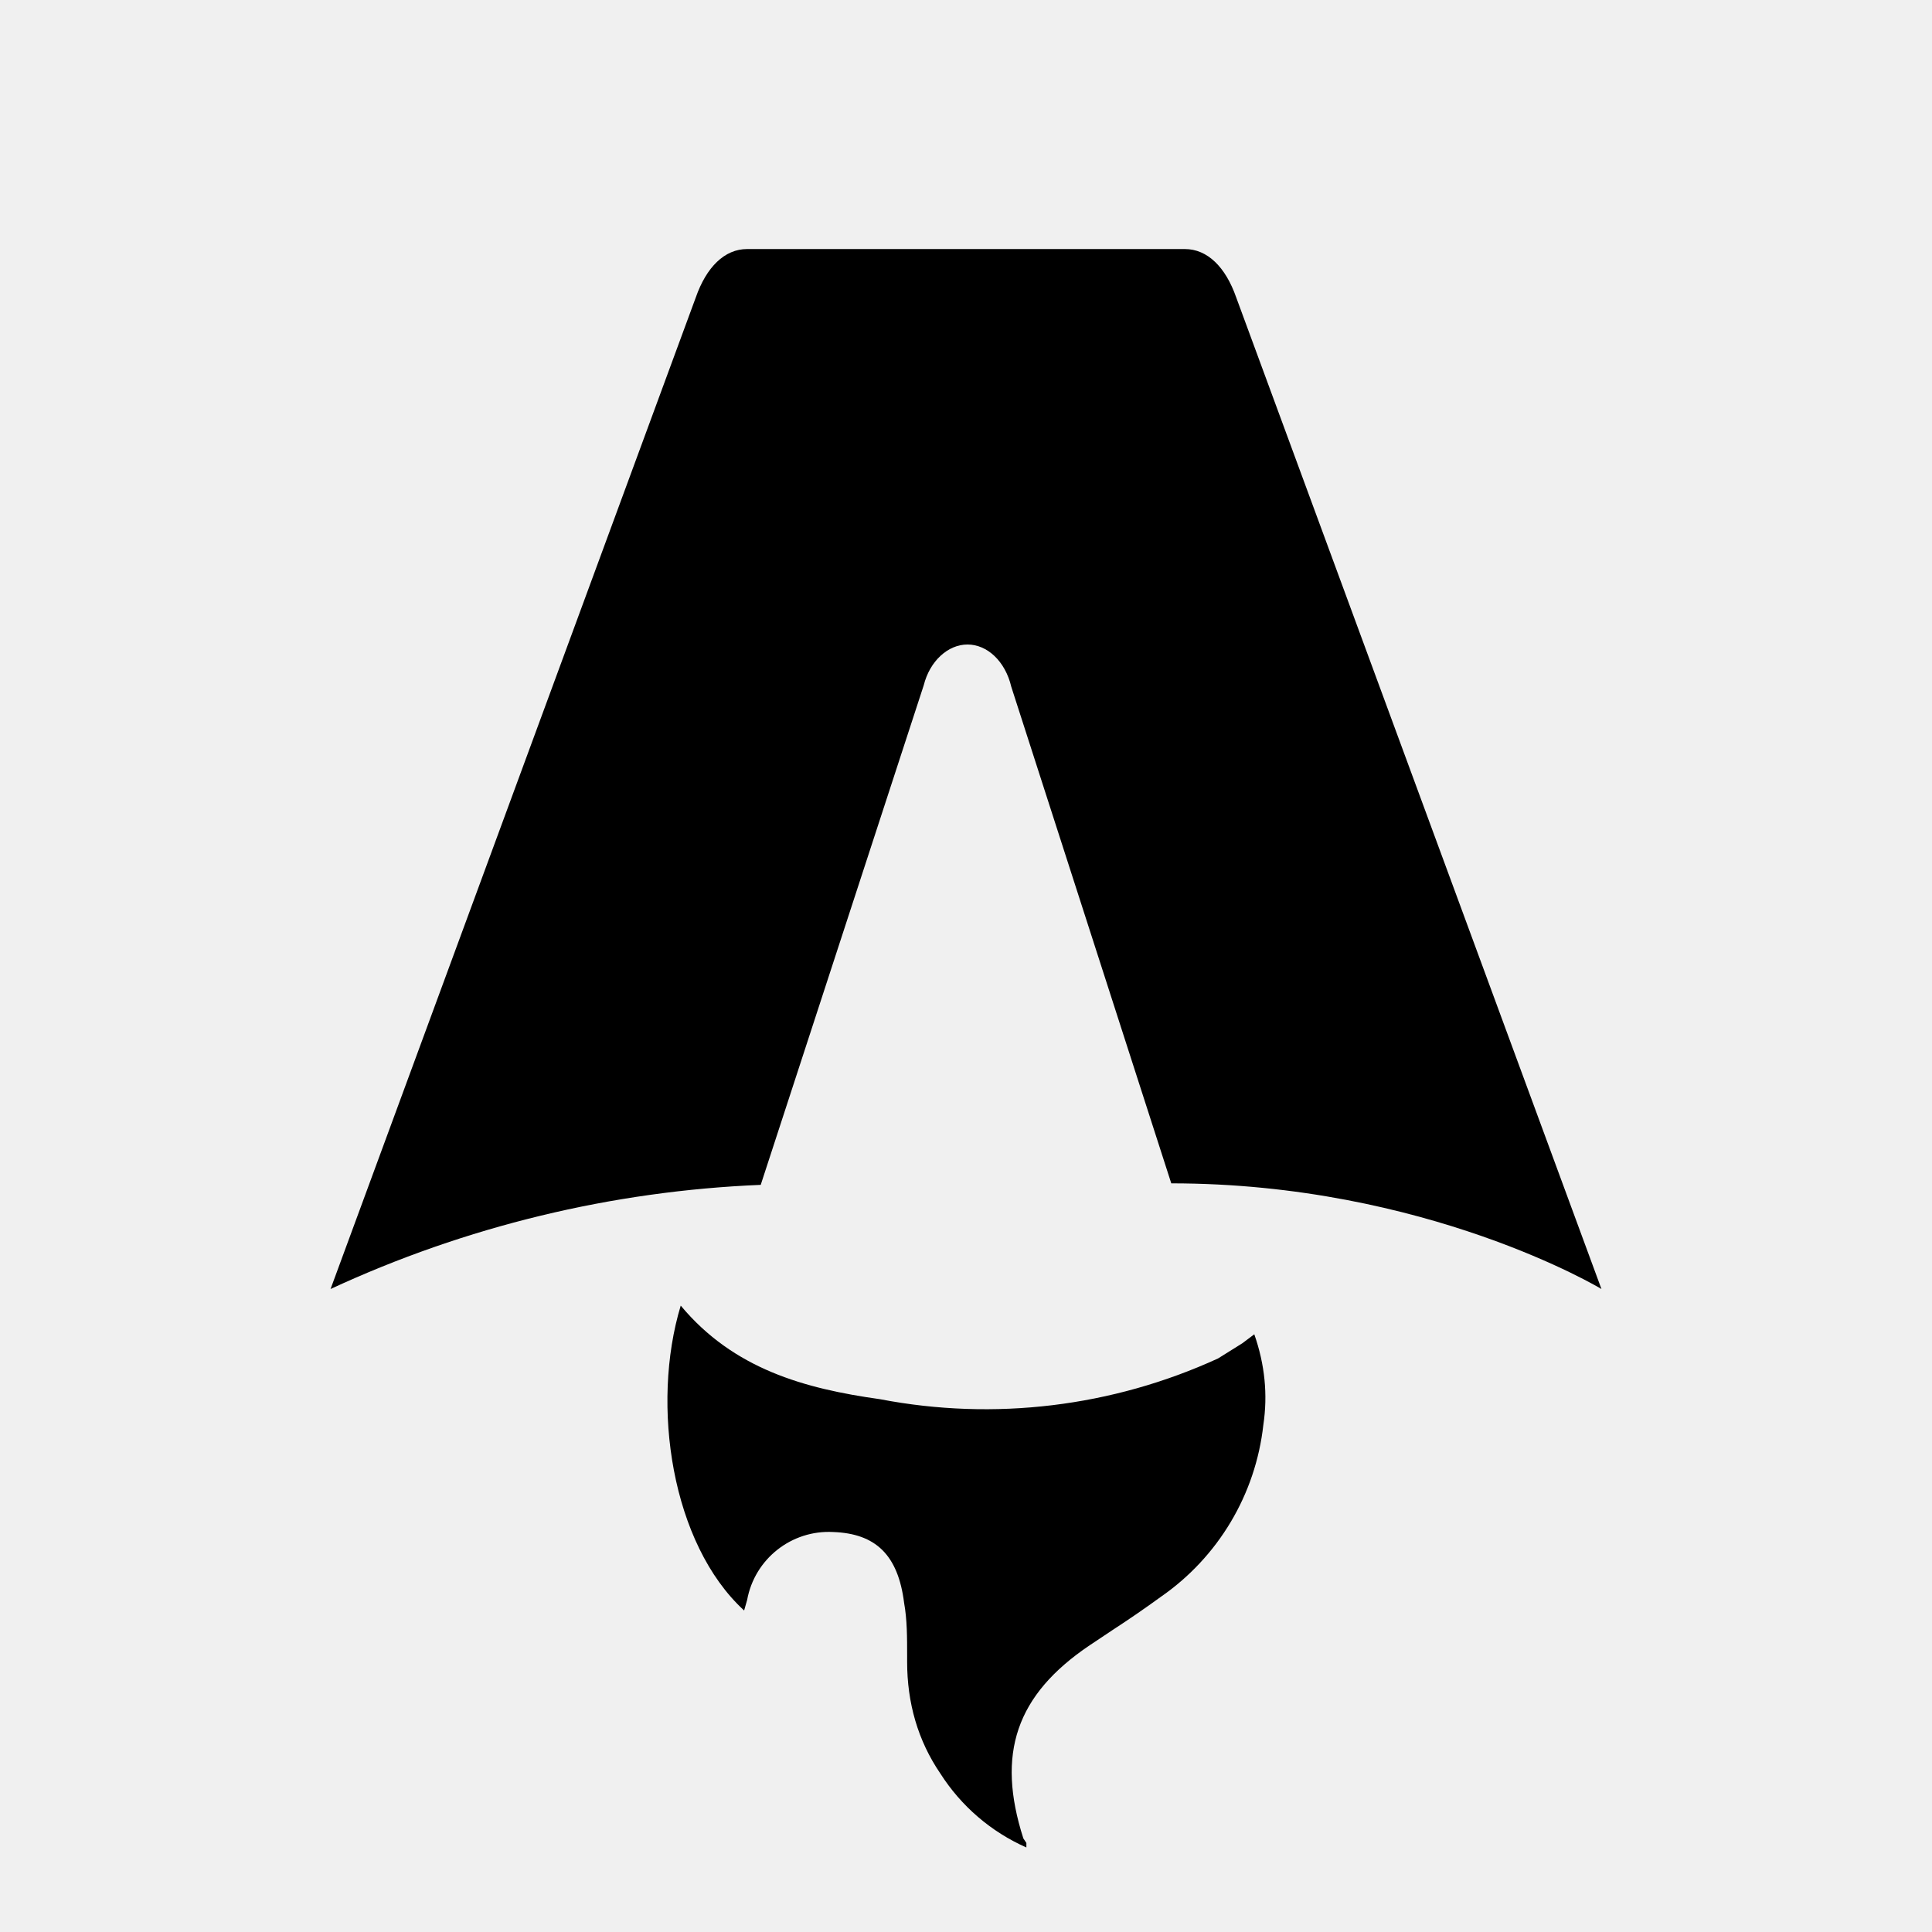
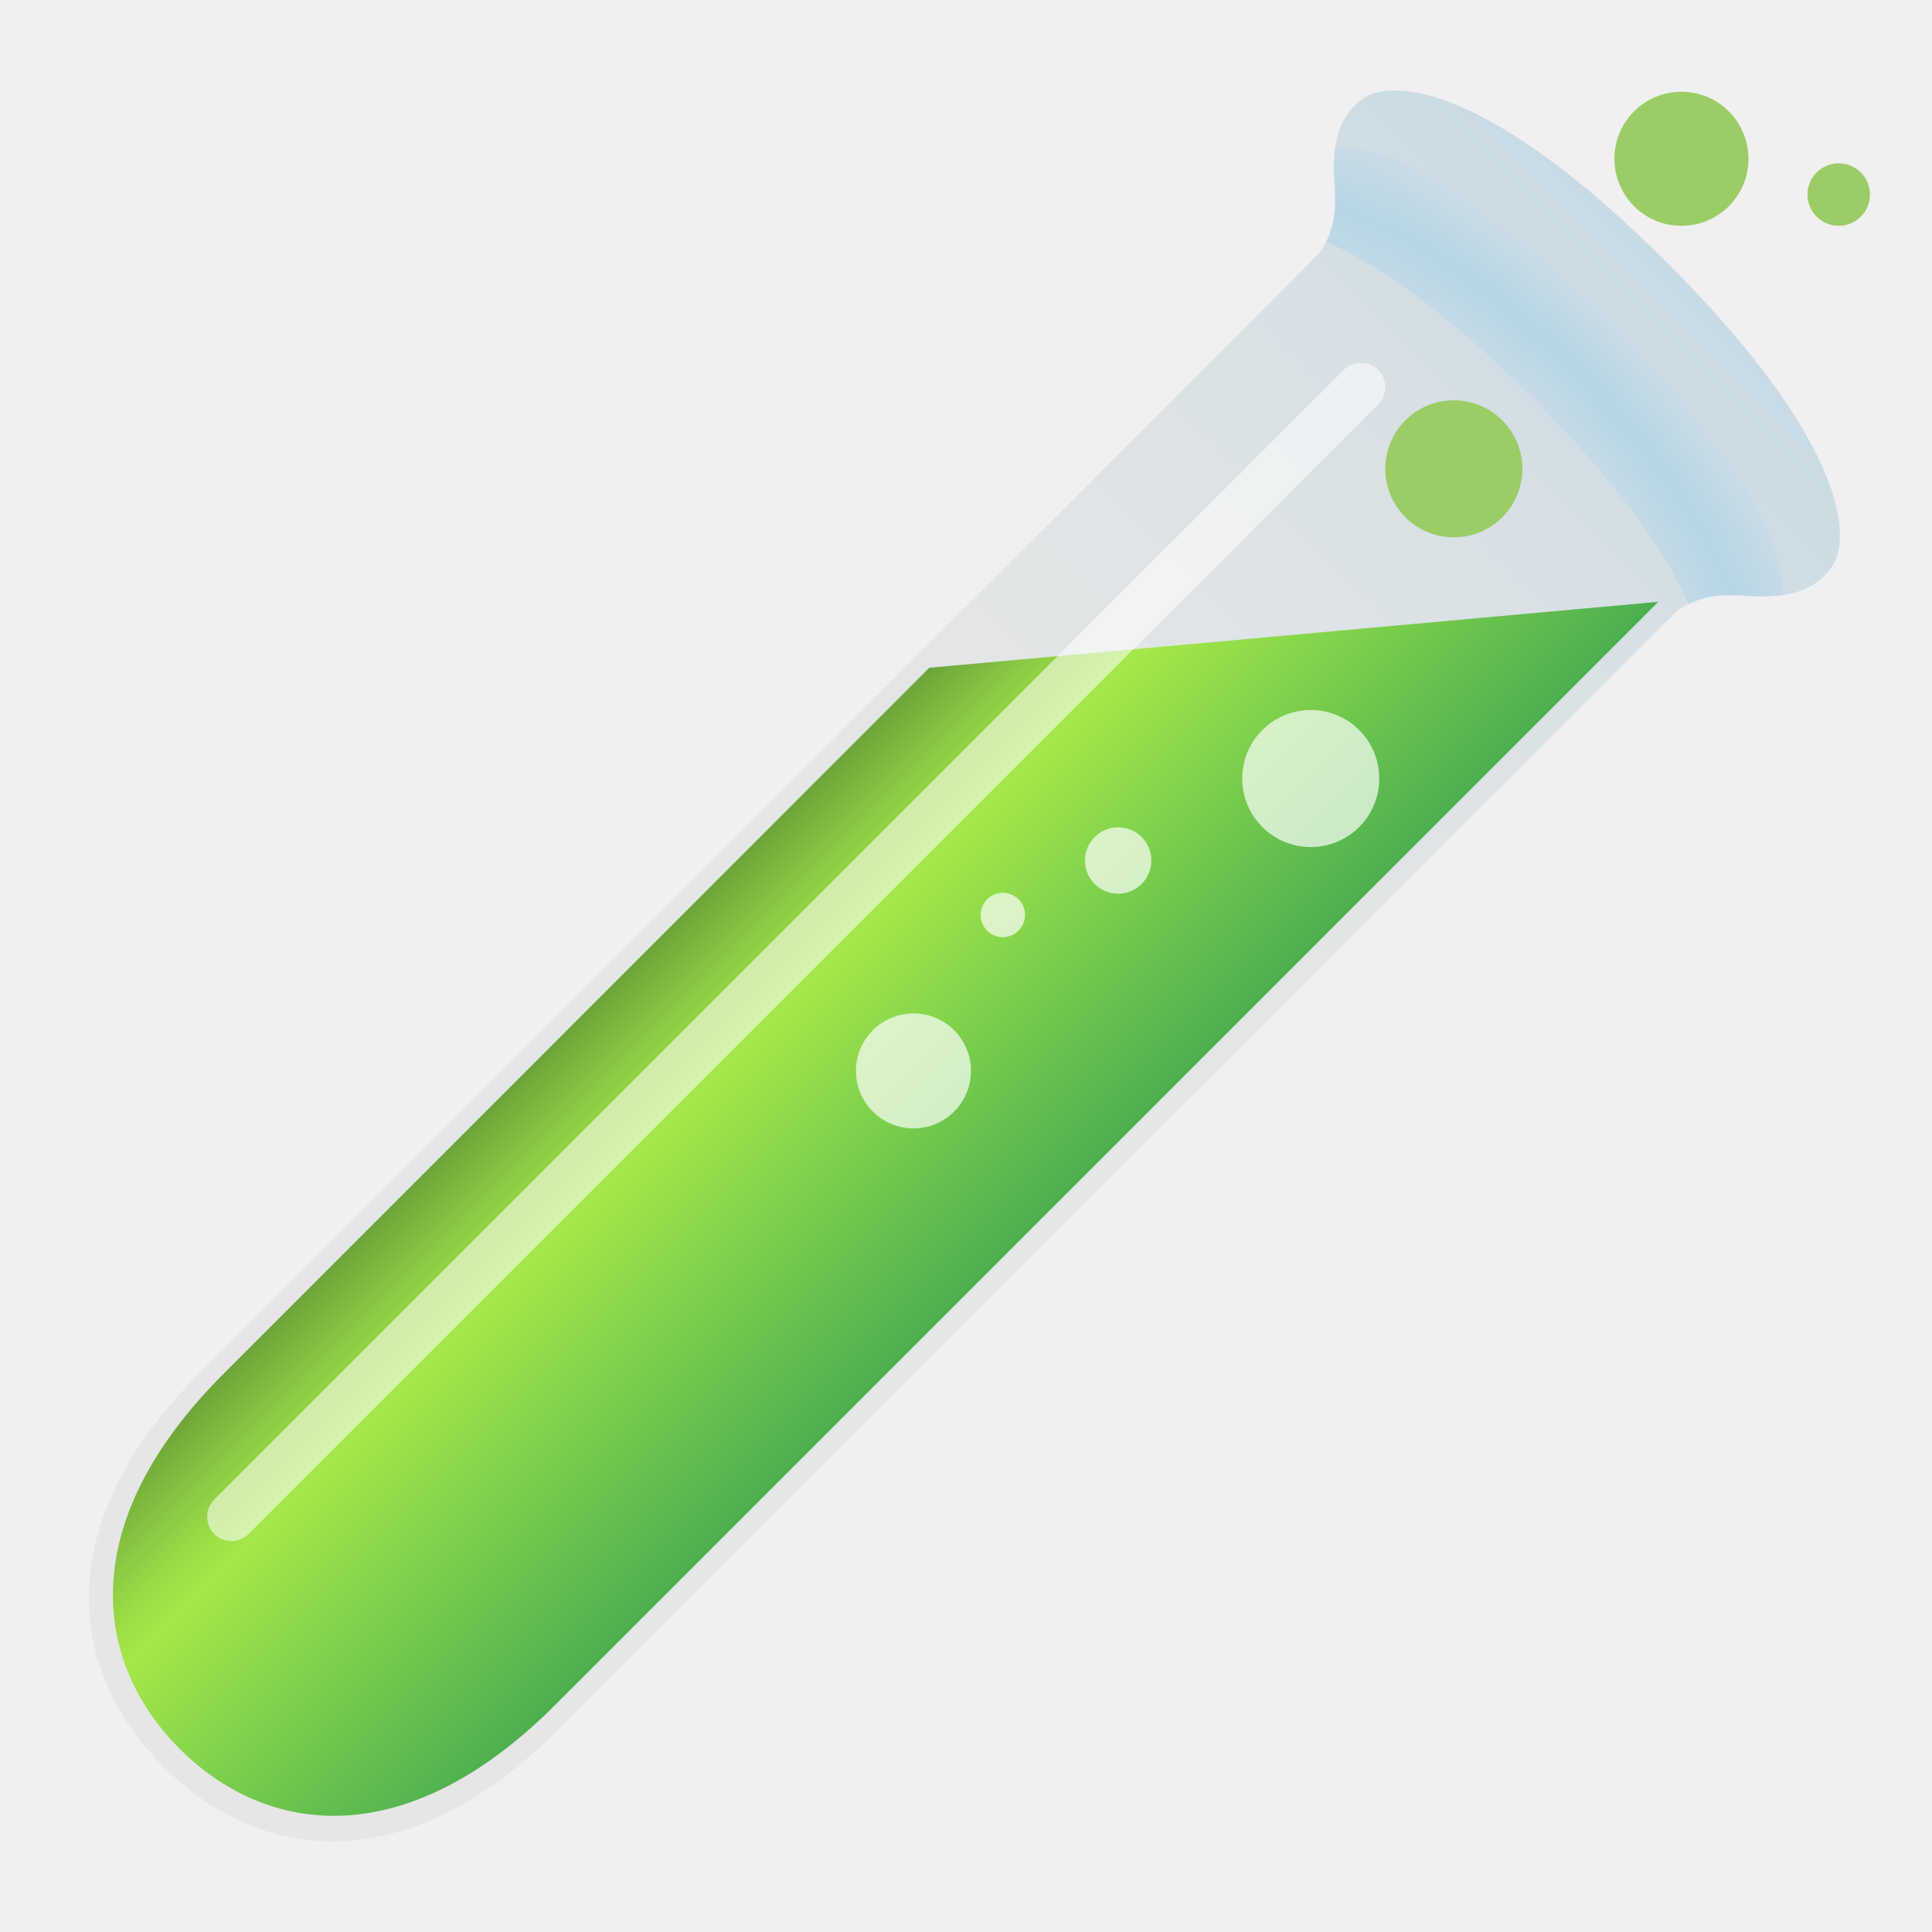
- <svg xmlns="http://www.w3.org/2000/svg" fill="none" viewBox="0 0 128 128">
-   <path d="M50.4 78.5a75.1 75.1 0 0 0-28.5 6.9l24.2-65.7c.7-2 1.9-3.2 3.4-3.2h29c1.5 0 2.7 1.2 3.4 3.2l24.2 65.7s-11.6-7-28.5-7L67 45.5c-.4-1.7-1.6-2.8-2.9-2.8-1.3 0-2.5 1.1-2.9 2.7L50.4 78.5Zm-1.1 28.2Zm-4.2-20.2c-2 6.6-.6 15.8 4.2 20.2a17.5 17.5 0 0 1 .2-.7 5.5 5.5 0 0 1 5.7-4.5c2.8.1 4.3 1.5 4.7 4.7.2 1.1.2 2.3.2 3.5v.4c0 2.7.7 5.2 2.2 7.4a13 13 0 0 0 5.7 4.9v-.3l-.2-.3c-1.8-5.6-.5-9.5 4.4-12.8l1.5-1a73 73 0 0 0 3.2-2.2 16 16 0 0 0 6.8-11.4c.3-2 .1-4-.6-6l-.8.6-1.6 1a37 37 0 0 1-22.4 2.7c-5-.7-9.7-2-13.2-6.2Z" />
-   <style>
-         path { fill: #000; }
-         @media (prefers-color-scheme: dark) {
-             path { fill: #FFF; }
-         }
-     </style>
+ <svg xmlns="http://www.w3.org/2000/svg" enable-background="new 0 0 128 128" viewBox="0 0 128 128">
+   <linearGradient id="a" gradientTransform="matrix(-1 0 0 1 129.7664 0)" gradientUnits="userSpaceOnUse" x1="91.828" x2="-2.671" y1="89.953" y2="-4.547">
+     <stop offset=".234" stop-color="#e6e6e6" />
+     <stop offset=".434" stop-color="#e2e5e6" />
+     <stop offset=".625" stop-color="#d7e0e5" />
+     <stop offset=".812" stop-color="#c3d9e4" />
+     <stop offset=".996" stop-color="#a9cee3" />
+     <stop offset="1" stop-color="#a8cee3" />
+   </linearGradient>
+   <radialGradient id="b" cx="32.271" cy="32.094" gradientTransform="matrix(-.6958 -.7182 -.2981 .2888 129.5183 46.002)" gradientUnits="userSpaceOnUse" r="36.438">
+     <stop offset=".299" stop-color="#5cbae6" stop-opacity="0" />
+     <stop offset=".679" stop-color="#5cbae6" />
+     <stop offset=".957" stop-color="#5cbae6" stop-opacity="0" />
+   </radialGradient>
+   <linearGradient id="c" gradientTransform="matrix(-.7071 -.7071 .7071 -.7071 68.9396 155.4568)" gradientUnits="userSpaceOnUse" x1="52.793" x2="84.405" y1="49.165" y2="49.165">
+     <stop offset="0" stop-color="#4caf50" />
+     <stop offset=".693" stop-color="#a4e849" />
+     <stop offset=".76" stop-color="#9cde47" />
+     <stop offset=".873" stop-color="#86c441" />
+     <stop offset="1" stop-color="#689f38" />
+   </linearGradient>
+   <path d="m13.25 90.94 74.1-74.1c.12-.12.21-.28.32-.46.79-1.34.87-2.63.74-4.33-.21-2.88.47-4.44 1.86-5.49 1.85-1.38 8.24-1.1 20.2 10.86s12.24 18.34 10.86 20.19c-1.04 1.4-2.6 2.07-5.49 1.86-1.7-.12-2.99-.05-4.33.74-.18.11-.35.2-.46.32l-74.1 74.1c-10.18 10.18-19.9 8.63-26.07 2.46-.01-.01-.03-.03-.04-.04s-.03-.03-.04-.04c-6.18-6.17-7.73-15.89 2.45-26.07z" fill="url(#a)" />
+   <path d="m101.53 26.36c-5.86-5.86-10.37-8.91-13.68-10.34.61-1.22.67-2.43.56-3.97-.06-.88-.04-1.63.06-2.28 3.06-.09 8.98 2.17 18.23 11.43 9.25 9.25 11.51 15.17 11.42 18.23-.66.1-1.4.12-2.28.06-1.55-.11-2.76-.05-3.97.56-1.43-3.32-4.48-7.83-10.34-13.69z" fill="url(#b)" opacity=".23" />
+   <path d="m61.57 44.24-46.77 46.79c-9.88 9.87-8.63 19.1-2.89 24.84 5.74 5.73 14.95 7.01 24.85-2.89l73.11-73.11z" fill="url(#c)" />
+   <path d="m14.19 99.35 74.84-74.84c.63-.63 1.65-.63 2.28 0s.63 1.65 0 2.28l-74.84 74.84c-.63.63-1.65.63-2.28 0-.62-.63-.62-1.65 0-2.28z" fill="#fff" opacity=".55" />
+   <circle cx="86.84" cy="51.58" fill="#fff" opacity=".69" r="4.54" />
+   <circle cx="96.32" cy="31.06" fill="#9ccc65" r="4.54" />
+   <circle cx="74.08" cy="57.01" fill="#fff" opacity=".69" r="2.2" />
+   <circle cx="111.4" cy="10.52" fill="#9ccc65" r="4.44" />
+   <circle cx="121.82" cy="12.89" fill="#9ccc65" r="2.07" />
+   <g fill="#fff">
+     <circle cx="60.52" cy="70.95" opacity=".69" r="3.81" />
+     <circle cx="66.44" cy="60.62" opacity=".69" r="1.47" />
+   </g>
</svg>
